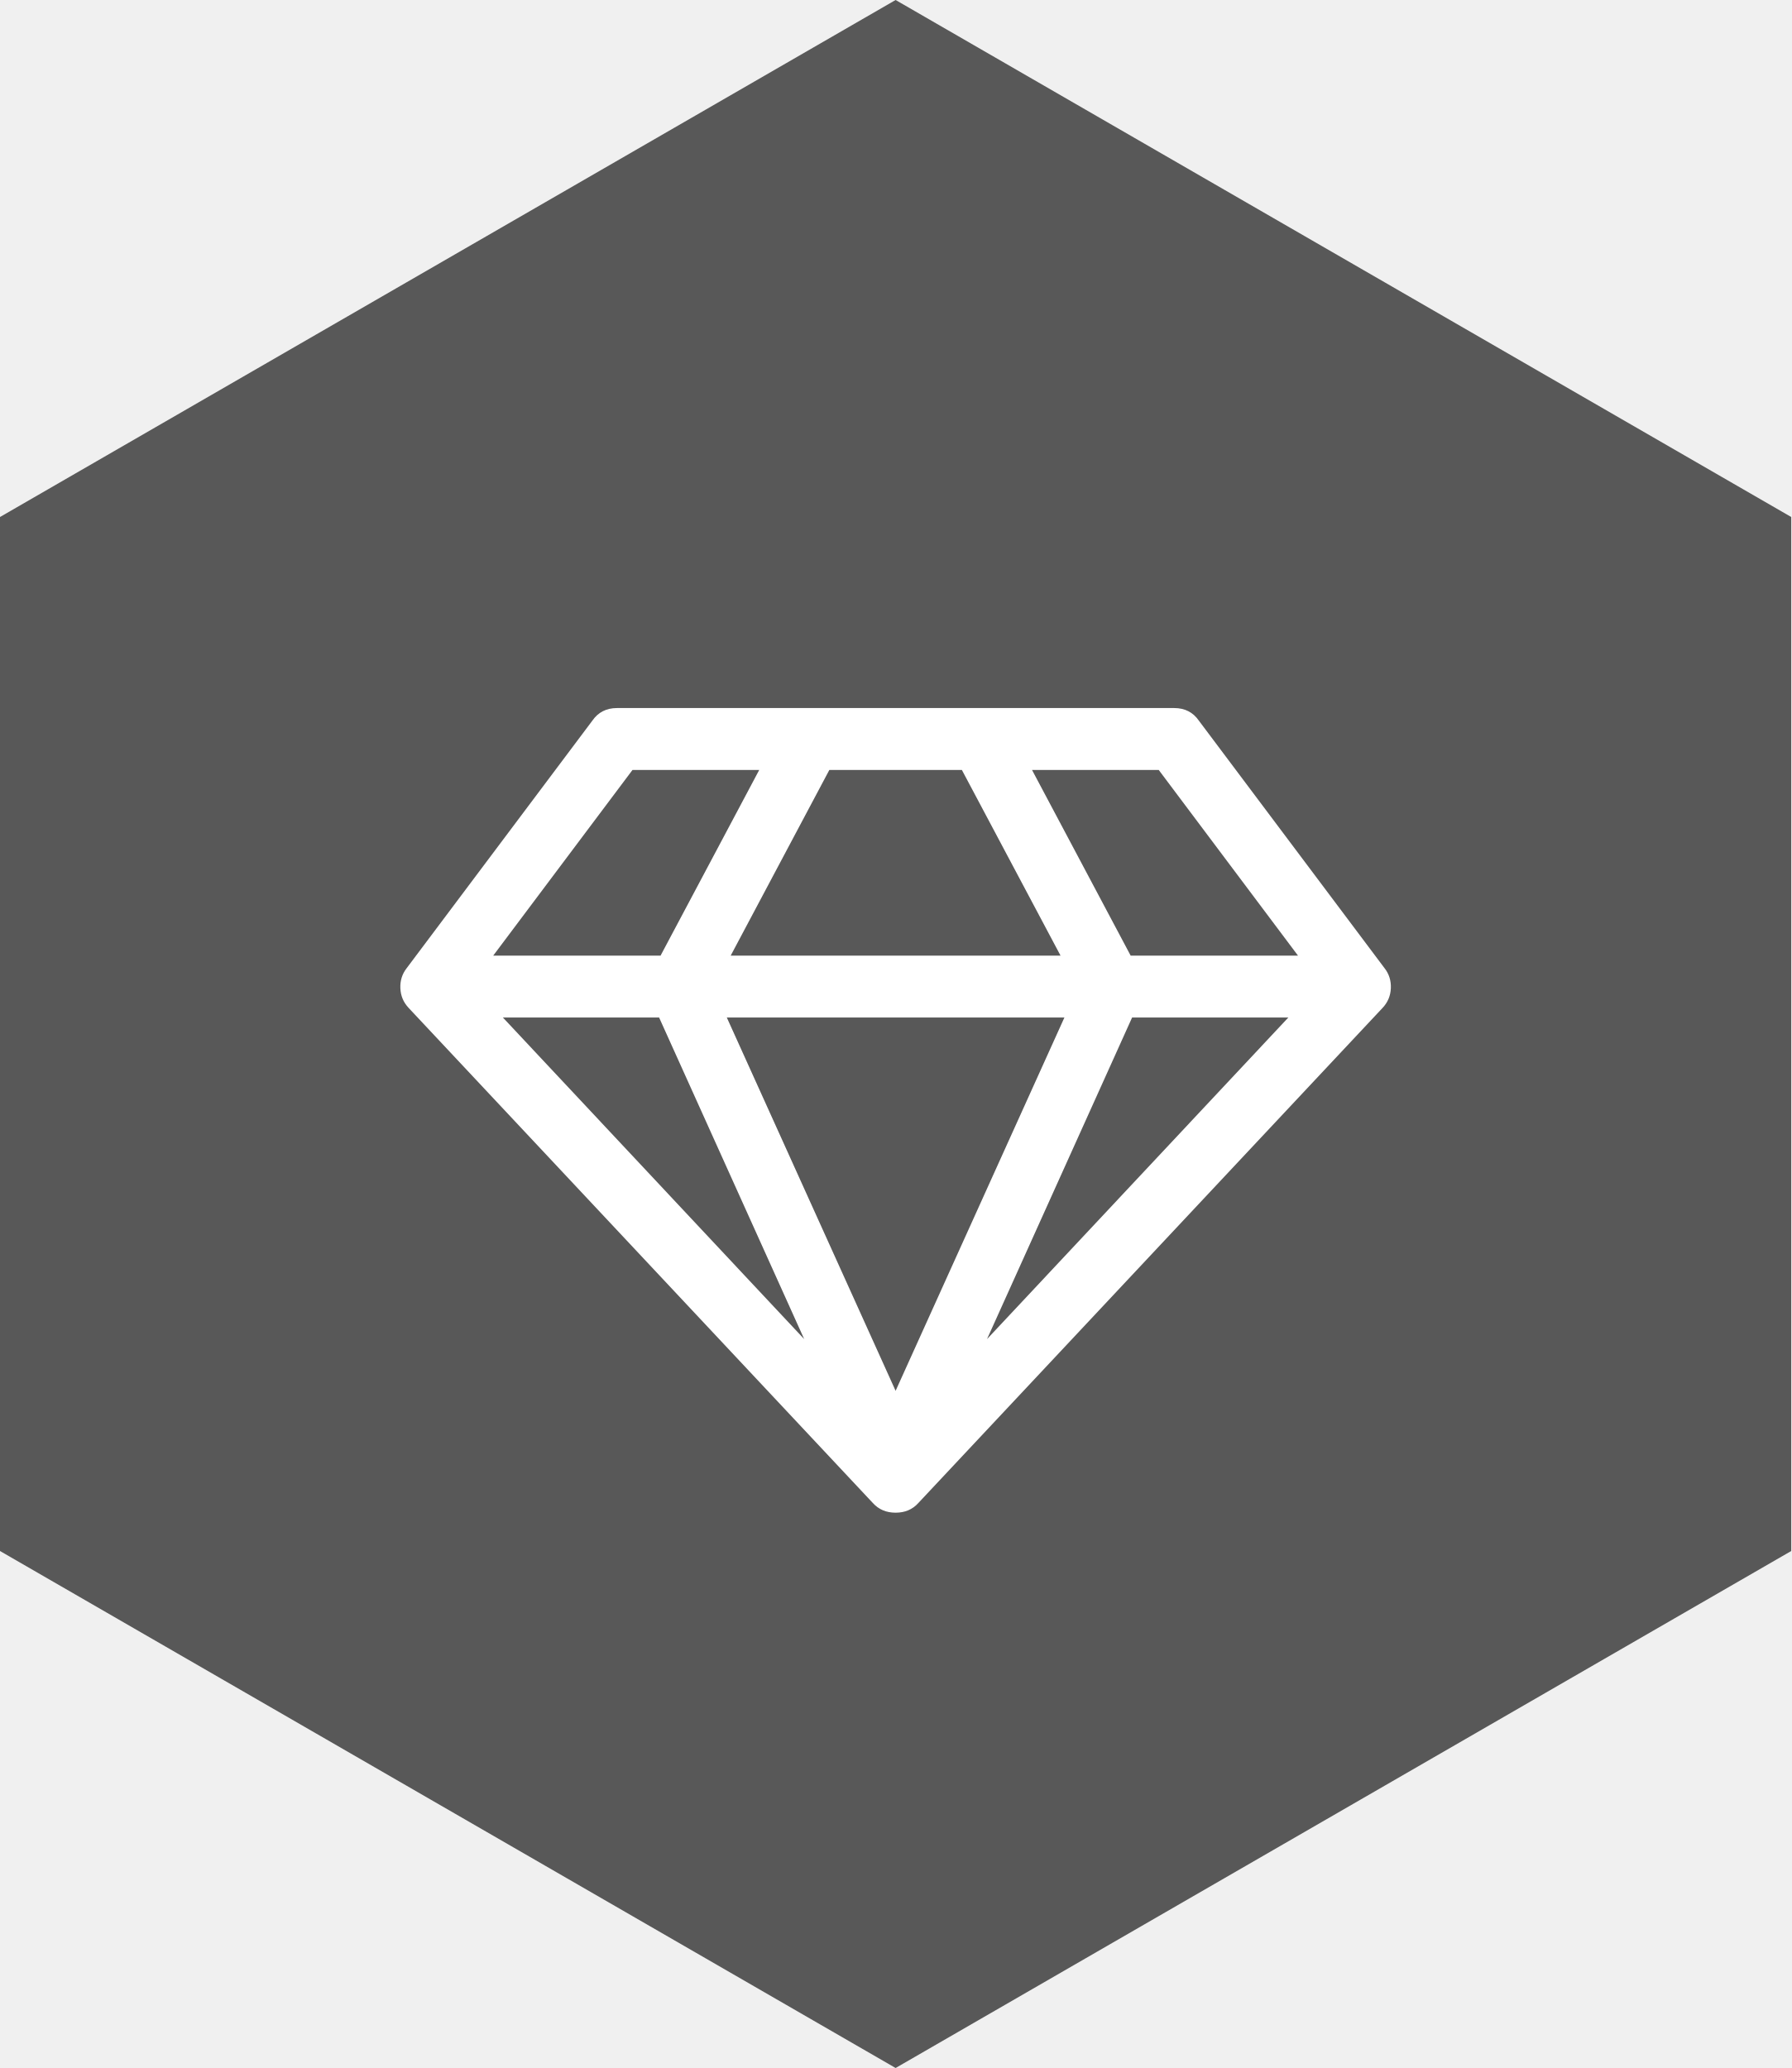
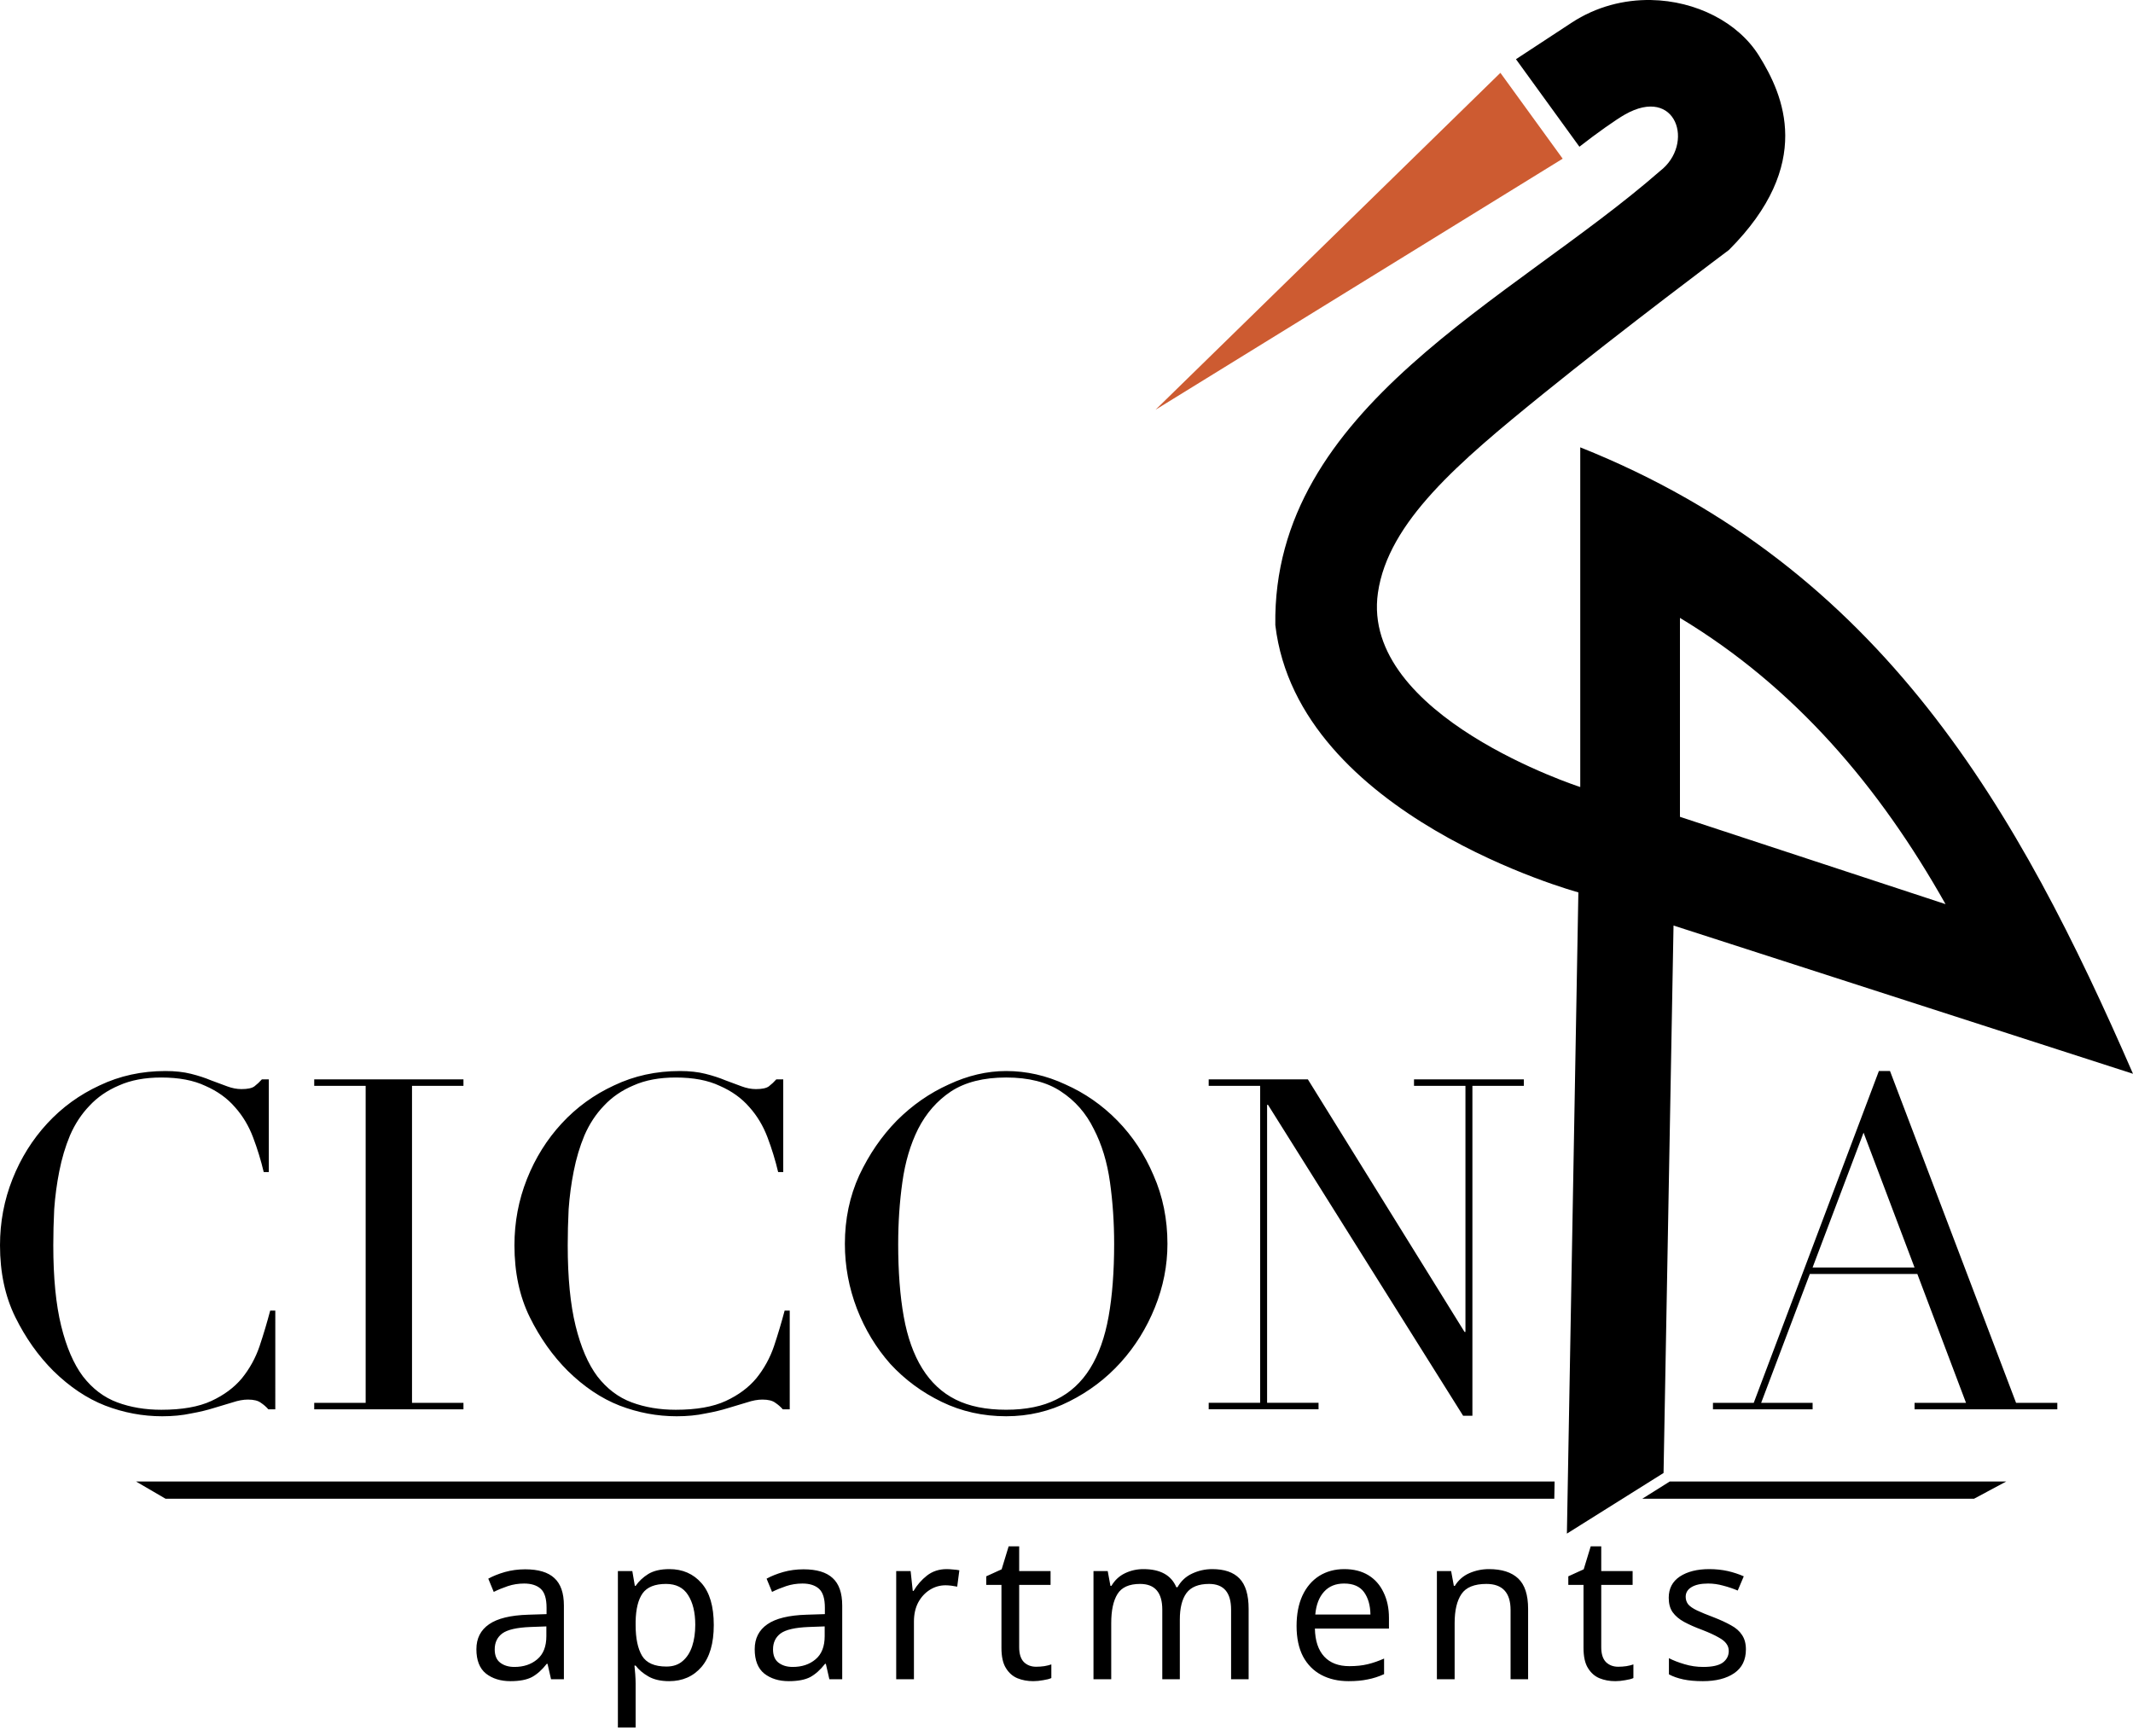
- <svg xmlns="http://www.w3.org/2000/svg" version="1.1" id="Layer_1" x="0px" y="0px" width="149.167px" height="172.243px" viewBox="0 0 149.167 172.243" enable-background="new 0 0 149.167 172.243" xml:space="preserve">
-   <polygon fill="#585858" points="149.167,129.183 74.583,172.243 0,129.183 0,43.061 74.583,0 149.167,43.061 " />
-   <path fill="#FFFFFF" d="M41.88,84.75l25.09,26.783L54.889,84.75H41.88z M74.583,115.841L88.64,84.75H60.527L74.583,115.841z   M55.009,79.594l8.217-15.466H52.673l-11.6,15.466H55.009z M82.196,111.533l25.091-26.783h-13.01L82.196,111.533z M60.849,79.594  h27.469l-8.217-15.466H69.065L60.849,79.594z M94.157,79.594h13.936L96.494,64.128H85.942L94.157,79.594z M99.835,60.02  l15.467,20.621c0.376,0.483,0.55,1.04,0.523,1.671c-0.027,0.632-0.257,1.174-0.686,1.632l-38.664,41.243  c-0.483,0.536-1.113,0.804-1.893,0.804c-0.778,0-1.408-0.268-1.892-0.804L34.026,83.944c-0.429-0.457-0.658-1-0.685-1.632  c-0.027-0.631,0.147-1.188,0.523-1.671L49.331,60.02c0.484-0.699,1.168-1.047,2.054-1.047h46.398  C98.667,58.973,99.353,59.322,99.835,60.02z" />
+ <svg xmlns="http://www.w3.org/2000/svg" width="171.003mm" height="139.169mm" viewBox="0 0 171.003 139.169" version="1.1" id="svg1" xml:space="preserve">
+   <defs id="defs1" />
+   <rect style="fill:#ffffff;fill-opacity:1;stroke:none;stroke-width:0.265;stroke-opacity:1" id="rect27" width="258.795" height="207.439" x="-42.014" y="-31.055" />
+   <g id="layer1" transform="translate(-20.86731,-65.29299)">
+     <g id="g27-1" transform="translate(-267.7158,145.4375)">
+       <g id="g25-5" transform="translate(269.0843,-159.06)">
+         <path style="fill:#000000;fill-opacity:1;stroke-width:0.265" d="m 153.366,197.704 -2.202,1.382 h 26.595 l 2.584,-1.382 z" id="path24-5-6" />
+         <path style="fill:#000000;fill-opacity:1;stroke-width:0.265" d="m 30.4,197.704 2.37,1.382 h 111.337 l 0.025,-1.382 z" id="rect19-1-4" />
+         <path d="m 151.86,78.917 c -2.156,-0.037 -4.387,0.521 -6.37,1.822 l -4.456,2.924 5.086,7.017 c 1.433,-1.12 2.942,-2.18 3.643,-2.579 4.144,-2.356 5.631,2.371 2.814,4.534 -11.907,10.404 -31.093,18.944 -30.835,36.401 1.804,15.34 24.295,21.433 24.295,21.433 l -0.92,51.415 7.749,-4.861 0.8,-43.896 36.836,11.887 c -9.121,-20.948 -20.047,-40.553 -44.314,-50.23 v 27.237 c 0,0 -17.639,-5.687 -16.221,-15.57 0.817,-5.69 6.517,-10.5 13.206,-15.92 6.393,-5.179 14.934,-11.573 14.934,-11.573 6.857,-6.864 4.38,-12.417 2.41,-15.574 -1.678,-2.689 -5.064,-4.405 -8.657,-4.467 z m 2.321,49.543 c 9.204,5.544 15.978,13.518 21.292,22.952 l -21.292,-7.002 z" style="fill:#000000;fill-opacity:1;stroke:none;stroke-width:0.265" id="path5-4-8-1-5" />
+         <path id="rect3-0-9-5-9-1" style="fill:#cd5b31;fill-opacity:1;stroke:none;stroke-width:0.26;stroke-opacity:1" d="m 139.786,84.755 4.993,6.885 -32.64,20.129 z" />
+         <path d="m 41.569,191.917 h -0.557 c -0.173,-0.198 -0.372,-0.372 -0.595,-0.52 -0.223,-0.173 -0.57,-0.26 -1.04,-0.26 -0.372,0 -0.78,0.074 -1.226,0.223 -0.421,0.124 -0.917,0.272 -1.486,0.446 -0.545,0.173 -1.164,0.322 -1.858,0.446 -0.694,0.149 -1.461,0.223 -2.304,0.223 -1.561,0 -3.084,-0.285 -4.57,-0.855 -1.461,-0.57 -2.849,-1.499 -4.161,-2.787 -1.214,-1.214 -2.229,-2.65 -3.047,-4.31 -0.817,-1.66 -1.226,-3.579 -1.226,-5.759 0,-1.858 0.334,-3.629 1.003,-5.313 0.669,-1.684 1.598,-3.171 2.787,-4.459 1.189,-1.288 2.589,-2.304 4.199,-3.047 1.61,-0.768 3.369,-1.152 5.276,-1.152 0.768,0 1.449,0.074 2.044,0.223 0.595,0.149 1.127,0.322 1.598,0.52 0.471,0.173 0.904,0.334 1.3,0.483 0.396,0.149 0.78,0.223 1.152,0.223 0.495,0 0.842,-0.074 1.04,-0.223 0.223,-0.173 0.421,-0.359 0.595,-0.557 h 0.557 v 7.431 h -0.409 c -0.223,-0.941 -0.508,-1.87 -0.855,-2.787 -0.347,-0.917 -0.83,-1.722 -1.449,-2.415 -0.619,-0.718 -1.412,-1.288 -2.378,-1.709 -0.941,-0.446 -2.118,-0.669 -3.53,-0.669 -1.313,0 -2.44,0.211 -3.381,0.632 -0.941,0.396 -1.734,0.941 -2.378,1.635 -0.644,0.669 -1.164,1.461 -1.561,2.378 -0.372,0.892 -0.656,1.845 -0.855,2.861 -0.198,0.991 -0.334,2.006 -0.409,3.047 -0.05,1.016 -0.074,1.982 -0.074,2.898 0,2.601 0.211,4.756 0.632,6.465 0.421,1.709 1.003,3.059 1.746,4.05 0.768,0.991 1.684,1.684 2.75,2.081 1.065,0.396 2.242,0.594 3.53,0.594 1.66,0 2.997,-0.235 4.013,-0.706 1.016,-0.471 1.833,-1.078 2.452,-1.821 0.619,-0.768 1.09,-1.622 1.412,-2.564 0.322,-0.966 0.607,-1.92 0.855,-2.861 h 0.409 z m 3.121,-0.52 h 4.124 v -25.415 h -4.124 v -0.52 h 11.964 v 0.52 h -4.124 v 25.415 h 4.124 v 0.52 h -11.964 z m 38.122,0.52 h -0.557 c -0.173,-0.198 -0.372,-0.372 -0.595,-0.52 -0.223,-0.173 -0.57,-0.26 -1.04,-0.26 -0.372,0 -0.78,0.074 -1.226,0.223 -0.421,0.124 -0.917,0.272 -1.486,0.446 -0.545,0.173 -1.164,0.322 -1.858,0.446 -0.694,0.149 -1.461,0.223 -2.304,0.223 -1.561,0 -3.084,-0.285 -4.57,-0.855 -1.461,-0.57 -2.849,-1.499 -4.161,-2.787 -1.214,-1.214 -2.229,-2.65 -3.047,-4.31 -0.817,-1.66 -1.226,-3.579 -1.226,-5.759 0,-1.858 0.334,-3.629 1.003,-5.313 0.669,-1.684 1.598,-3.171 2.787,-4.459 1.189,-1.288 2.589,-2.304 4.199,-3.047 1.61,-0.768 3.369,-1.152 5.276,-1.152 0.768,0 1.449,0.074 2.044,0.223 0.595,0.149 1.127,0.322 1.598,0.52 0.471,0.173 0.904,0.334 1.3,0.483 0.396,0.149 0.78,0.223 1.152,0.223 0.495,0 0.842,-0.074 1.04,-0.223 0.223,-0.173 0.421,-0.359 0.594,-0.557 h 0.557 v 7.431 H 81.883 c -0.223,-0.941 -0.508,-1.87 -0.855,-2.787 -0.347,-0.917 -0.83,-1.722 -1.449,-2.415 -0.619,-0.718 -1.412,-1.288 -2.378,-1.709 -0.941,-0.446 -2.118,-0.669 -3.53,-0.669 -1.313,0 -2.44,0.211 -3.381,0.632 -0.941,0.396 -1.734,0.941 -2.378,1.635 -0.644,0.669 -1.164,1.461 -1.561,2.378 -0.372,0.892 -0.656,1.845 -0.855,2.861 -0.198,0.991 -0.334,2.006 -0.409,3.047 -0.05,1.016 -0.074,1.982 -0.074,2.898 0,2.601 0.211,4.756 0.632,6.465 0.421,1.709 1.003,3.059 1.746,4.05 0.768,0.991 1.684,1.684 2.75,2.081 1.065,0.396 2.242,0.594 3.53,0.594 1.66,0 2.997,-0.235 4.013,-0.706 1.016,-0.471 1.833,-1.078 2.452,-1.821 0.619,-0.768 1.09,-1.622 1.412,-2.564 0.322,-0.966 0.607,-1.92 0.855,-2.861 h 0.409 z m 8.694,-13.265 c 0,2.229 0.149,4.174 0.446,5.833 0.297,1.66 0.793,3.047 1.486,4.161 0.694,1.115 1.585,1.944 2.675,2.489 1.09,0.545 2.44,0.817 4.05,0.817 1.585,0 2.923,-0.272 4.013,-0.817 1.115,-0.545 2.019,-1.375 2.712,-2.489 0.694,-1.115 1.189,-2.502 1.486,-4.161 0.297,-1.66 0.446,-3.604 0.446,-5.833 0,-1.709 -0.111,-3.356 -0.334,-4.942 -0.223,-1.61 -0.656,-3.034 -1.3,-4.273 -0.619,-1.263 -1.499,-2.267 -2.638,-3.01 -1.115,-0.743 -2.576,-1.115 -4.384,-1.115 -1.808,0 -3.282,0.372 -4.422,1.115 -1.115,0.743 -1.994,1.746 -2.638,3.01 -0.619,1.239 -1.04,2.663 -1.263,4.273 -0.223,1.585 -0.334,3.233 -0.334,4.942 z m -4.273,0 c 0,-1.982 0.384,-3.815 1.152,-5.499 0.793,-1.684 1.796,-3.146 3.01,-4.384 1.239,-1.239 2.626,-2.205 4.161,-2.898 1.536,-0.718 3.072,-1.078 4.607,-1.078 1.635,0 3.22,0.359 4.756,1.078 1.561,0.694 2.948,1.66 4.161,2.898 1.214,1.239 2.18,2.7 2.898,4.384 0.743,1.684 1.115,3.517 1.115,5.499 0,1.734 -0.334,3.431 -1.003,5.09 -0.669,1.66 -1.585,3.133 -2.75,4.422 -1.164,1.288 -2.539,2.328 -4.124,3.121 -1.561,0.793 -3.245,1.189 -5.053,1.189 -1.858,0 -3.579,-0.384 -5.165,-1.152 -1.585,-0.768 -2.96,-1.783 -4.124,-3.047 -1.139,-1.288 -2.031,-2.762 -2.675,-4.422 -0.644,-1.684 -0.966,-3.418 -0.966,-5.202 z m 29.167,12.744 h 4.124 v -25.415 h -4.124 v -0.52 h 7.951 l 12.559,20.25 h 0.074 v -19.73 h -4.124 v -0.52 h 8.806 v 0.52 h -4.124 v 26.455 h -0.743 l -15.643,-24.932 h -0.074 v 23.891 h 4.124 v 0.52 h -8.806 z m 52.501,-21.662 -4.087,10.812 h 8.174 z M 156.827,191.397 h 3.27 l 10.032,-26.604 h 0.892 l 10.106,26.604 h 3.307 v 0.52 h -11.444 v -0.52 h 4.124 l -3.901,-10.329 h -8.62 l -3.901,10.329 h 4.124 v 0.52 H 156.827 Z" id="text7-4-3-3-2" style="font-size:37.156px;font-family:Didot;-inkscape-font-specification:'Didot, Normal';fill:#000000;fill-opacity:1;stroke:none;stroke-width:3.096" aria-label="CICONIA" />
+         <text xml:space="preserve" style="font-style:normal;font-variant:normal;font-weight:normal;font-stretch:normal;font-size:16.165px;font-family:Didot;-inkscape-font-specification:'Didot, Normal';font-variant-ligatures:normal;font-variant-caps:normal;font-variant-numeric:normal;font-variant-east-asian:normal;text-align:start;letter-spacing:1.651px;word-spacing:2.233px;writing-mode:lr-tb;direction:ltr;text-anchor:start;fill:#000000;fill-opacity:1;stroke:none;stroke-width:0.115;stroke-opacity:1" x="56.94" y="213.558" id="text19-4-8">
+           <tspan id="tspan19-7-8" style="letter-spacing:1.651px;word-spacing:2.233px;fill:#000000;fill-opacity:1;stroke-width:0.115" x="56.94" y="213.558">apartments</tspan>
+         </text>
+       </g>
+     </g>
+   </g>
</svg>
